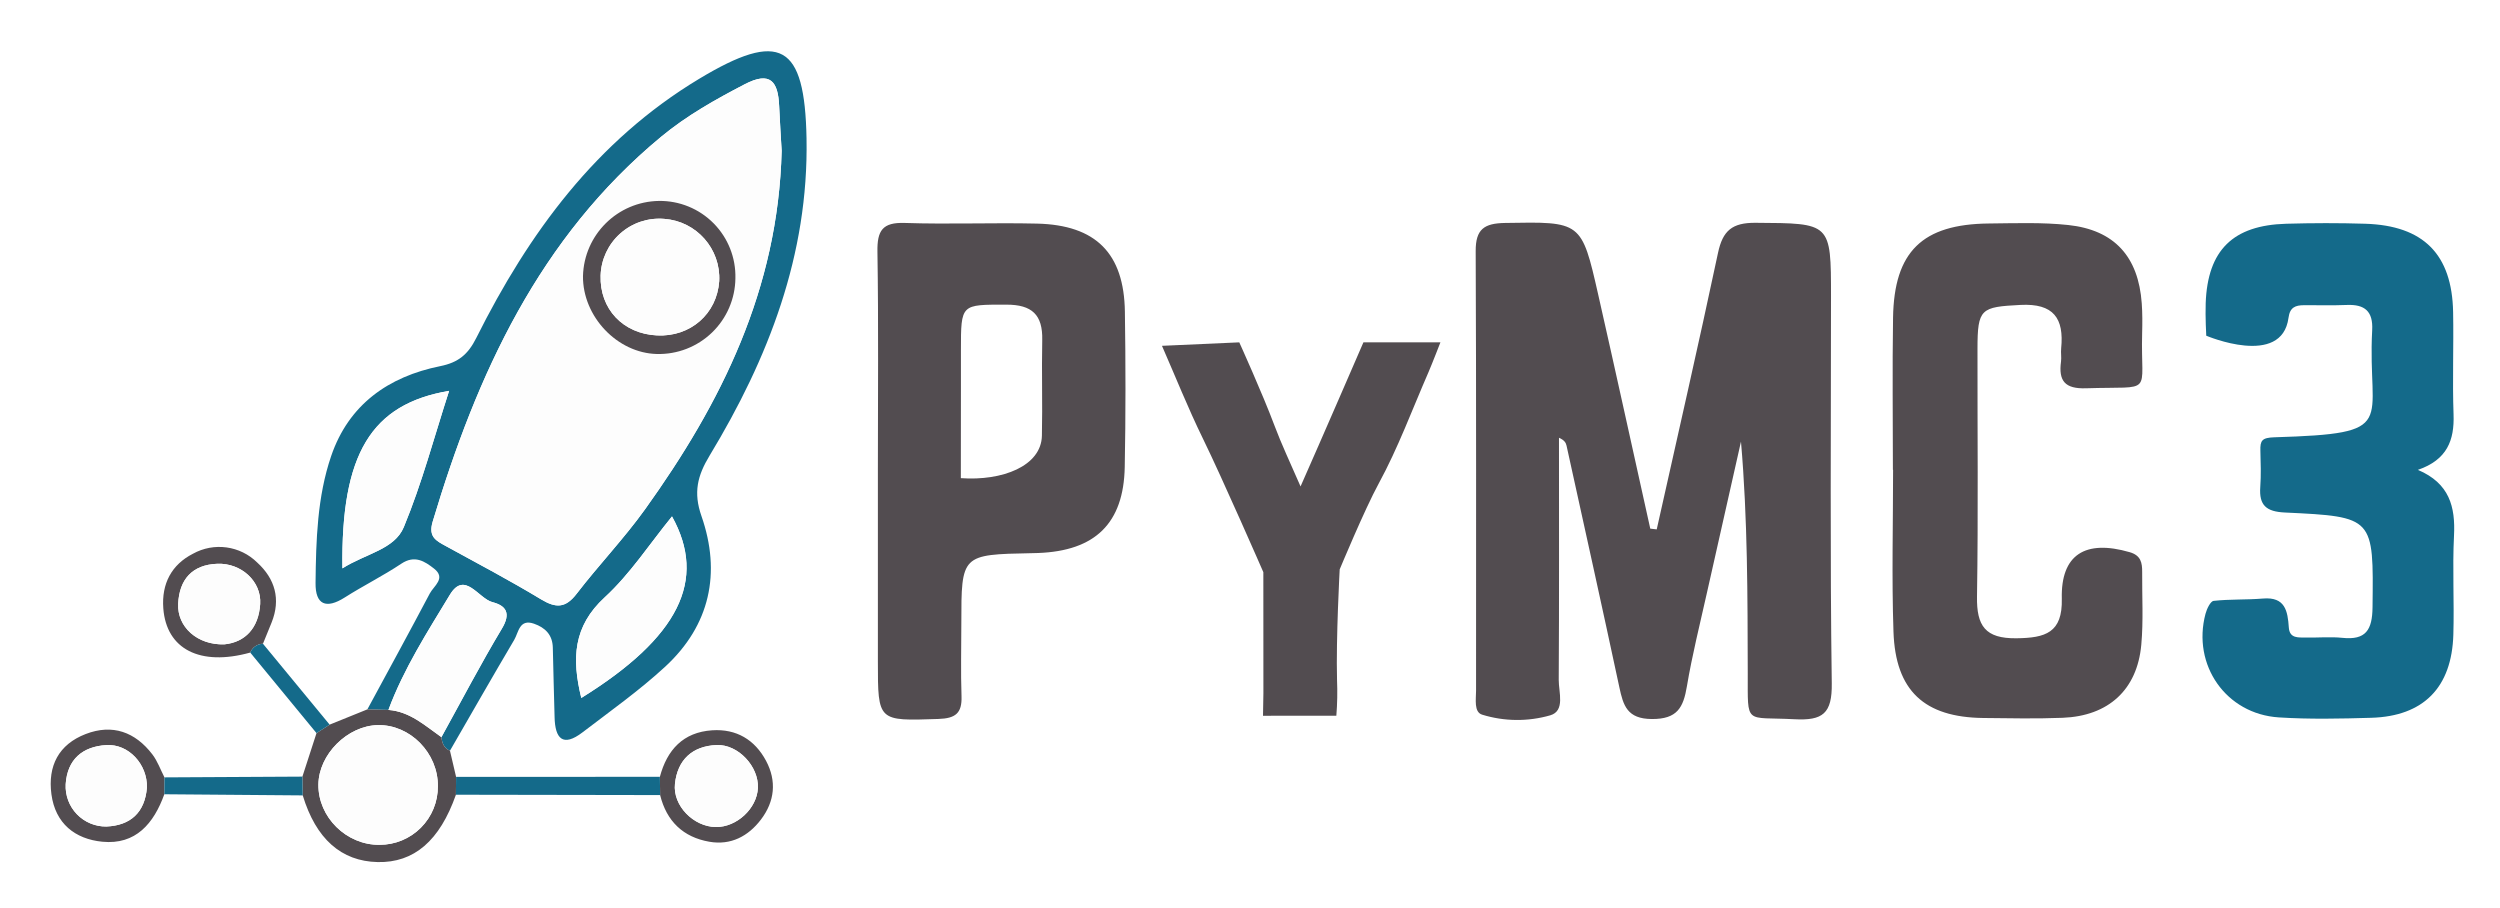
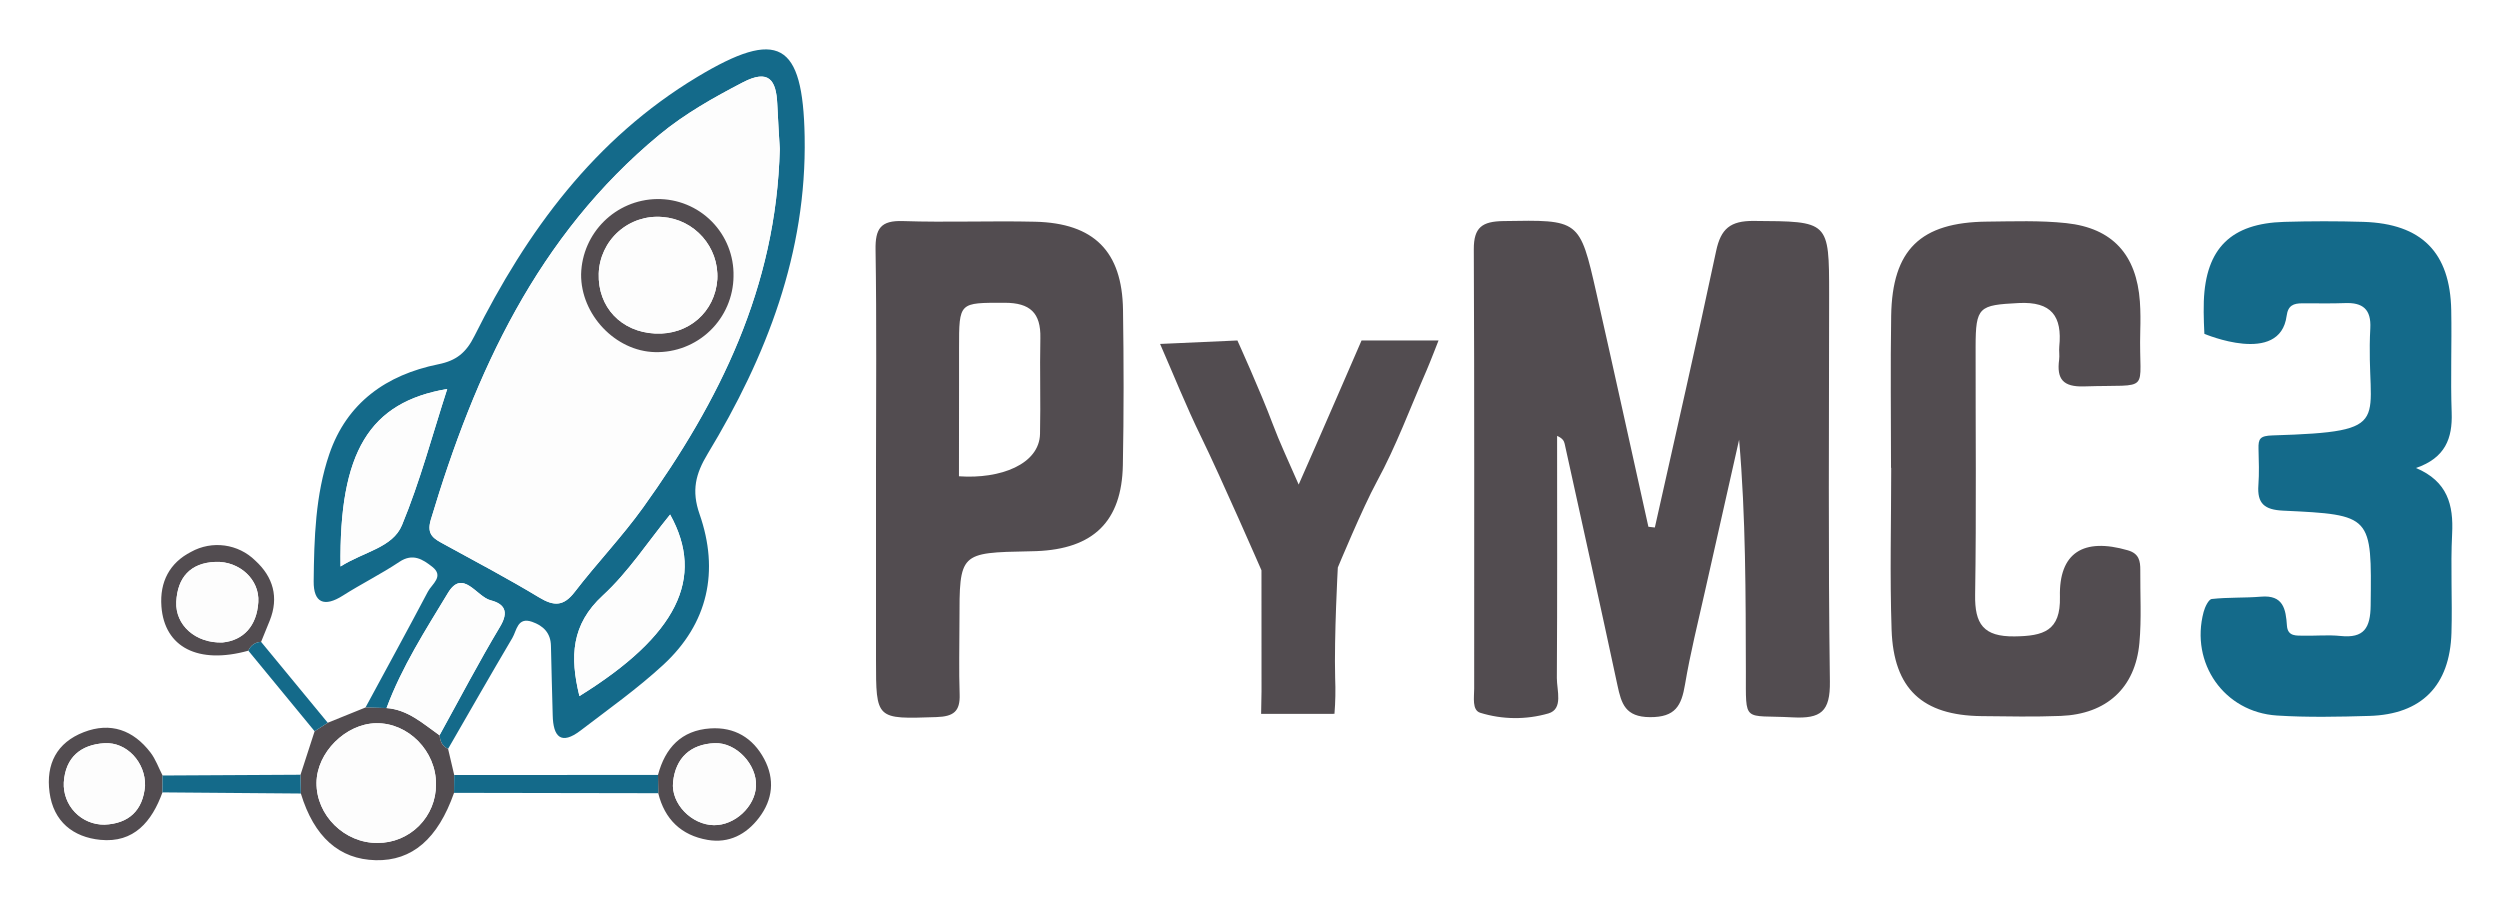
- <svg xmlns="http://www.w3.org/2000/svg" viewBox="-9.80 -10.80 665.60 241.60">
+ <svg xmlns="http://www.w3.org/2000/svg" role="img" viewBox="-9.30 -10.30 665.60 241.60">
  <defs>
    <style>.cls-1{fill:#524c50}.cls-2{fill:#146a8a}.cls-3{fill:#fdfdfd}</style>
  </defs>
  <path d="M431.287 130.143c5.474-24.532 11.097-49.032 16.316-73.618 1.26-5.936 3.775-8.048 9.995-8.005 20.087.139 20.089-.122 20.089 19.704 0 34.303-.275 68.61.203 102.908.113 8.056-2.397 9.96-9.95 9.558-13.326-.711-12.383 1.781-12.419-12.19-.052-20.488-.013-40.977-1.802-61.731q-4.538 20.136-9.07 40.274c-1.849 8.283-3.927 16.531-5.33 24.891-.947 5.644-2.56 8.739-9.323 8.7-6.588-.038-7.617-3.581-8.668-8.494-4.589-21.454-9.34-42.873-14.055-64.299-.167-.76-.573-1.466-2.01-2.092 0 21.484.064 42.968-.067 64.45-.02 3.298 1.772 8.266-2.252 9.447a31.748 31.748 0 0 1-18.141-.173c-2.237-.694-1.616-4.109-1.617-6.42-.013-38.995.075-77.99-.1-116.984-.027-5.879 2.273-7.414 7.827-7.509 20.28-.343 20.349-.535 24.8 19.107 4.698 20.741 9.242 41.517 13.854 62.278zm-207.361-15.854c0-19.363.188-38.728-.118-58.086-.09-5.618 1.333-7.848 7.296-7.645 11.721.4 23.47-.107 35.199.175 15.666.376 23.156 7.906 23.387 23.441.205 13.785.224 27.58-.04 41.363-.287 15-7.86 22.323-23.038 22.895-.586.022-1.173.034-1.76.045-18.705.368-18.704.368-18.706 18.715 0 6.454-.177 12.914.049 19.36.16 4.56-1.612 5.912-6.165 6.064-16.11.538-16.103.727-16.103-15.281v-51.046zm22.087 2.214c11.07.79 21.4-3.218 21.583-11.282.193-8.502-.094-17.015.09-25.518.146-6.696-2.728-9.396-9.518-9.392-12.13.007-12.13-.273-12.13 12.12v9.68m248.126 22.16c0-13.496-.172-26.995.042-40.489.28-17.61 7.79-24.908 25.543-25.079 7.034-.068 14.128-.342 21.095.404 12.325 1.321 18.69 8.436 19.577 20.863.188 2.629.175 5.281.102 7.918-.462 16.882 3.486 14.082-14.92 14.689-5.652.186-7.365-1.951-6.679-7.101.154-1.154-.078-2.355.039-3.517.801-8.013-1.994-12.035-10.842-11.576-10.536.547-11.423.945-11.435 11.653-.026 22.005.215 44.014-.128 66.014-.121 7.771 2.175 11.185 10.5 11.084 7.704-.094 12.297-1.44 12.077-10.545-.284-11.733 6.237-15.807 18.077-12.377 2.998.868 3.34 2.841 3.32 5.317-.05 6.454.349 12.948-.236 19.353-1.095 11.982-8.743 18.95-20.946 19.426-7.031.274-14.082.133-21.123.05-15.68-.183-23.374-7.23-23.908-22.96-.488-14.36-.104-28.75-.104-43.126z" class="cls-1" />
  <path d="M633.94 114.299c8.432 3.576 10.002 9.848 9.614 17.524-.442 8.77.087 17.583-.176 26.366-.422 14.078-7.96 21.704-21.852 22.116-8.196.243-16.433.419-24.605-.103-14.075-.9-23.15-13.956-19.53-27.576.347-1.301 1.312-3.354 2.17-3.45 4.343-.484 8.76-.252 13.123-.621 5.92-.502 6.592 3.302 6.89 7.71.202 3 2.607 2.634 4.592 2.675 3.222.066 6.475-.252 9.664.08 6.267.653 7.963-2.11 8.033-8.124.278-23.986.464-24.124-23.325-25.243-4.97-.234-6.92-1.91-6.563-6.787.235-3.206.114-6.445.03-9.666-.07-2.698.382-3.474 3.76-3.577 33.592-1.019 24.659-3.445 26.005-28.531.27-5.022-1.987-6.897-6.759-6.697-3.803.16-7.617.028-11.426.061-2.22.02-3.723.527-4.09 3.329-1.751 13.376-21.902 4.794-21.902 4.794s-.28-5.028-.15-8.662c.513-14.193 7.33-20.734 21.404-21.146 7.027-.205 14.07-.222 21.096-.001 15.495.487 23.088 8.139 23.375 23.535.17 9.08-.206 18.176.116 27.248.243 6.874-1.706 12.058-9.495 14.746zM88.01 178.06c5.558-10.28 11.171-20.532 16.627-30.867 1.054-1.999 4.392-4.051 1.122-6.609-2.491-1.949-5.144-3.687-8.71-1.307-4.86 3.245-10.136 5.86-15.073 8.999-4.962 3.155-7.827 1.922-7.764-3.852.123-11.406.448-22.94 4.16-33.816C83.05 96.904 93.608 89.469 107.42 86.68c4.765-.962 7.363-3.06 9.584-7.501 13.959-27.918 31.954-52.507 59.302-68.97 21.622-13.017 28.16-9.384 28.625 15.86.57 30.948-10.128 58.503-25.809 84.431-3.235 5.35-4.358 9.813-2.168 16.09 5.28 15.135 2.306 29.079-9.672 40.124-6.868 6.333-14.561 11.786-22.005 17.476-5.224 3.992-7.301 1.662-7.424-4.056-.131-6.152-.368-12.303-.47-18.456-.057-3.467-2.037-5.385-5.017-6.425-3.914-1.367-4.089 2.32-5.256 4.294-5.788 9.792-11.424 19.674-17.112 29.524-1.59-.68-2.104-2.038-2.276-3.612 5.34-9.667 10.453-19.47 16.126-28.938 2.416-4.033 1.123-6.057-2.52-6.996-3.764-.971-7.393-8.512-11.355-1.966-5.982 9.885-12.292 19.7-16.36 30.65zm110.3-148.708c-.183-3.217-.473-7.599-.67-11.985-.287-6.36-2.256-9.327-9.151-5.743-7.818 4.063-15.447 8.348-22.241 13.968-32.513 26.895-49.089 63.23-60.849 102.484-1.231 4.111.933 5.099 3.59 6.554 8.463 4.633 17.002 9.147 25.256 14.13 3.95 2.385 6.506 2.393 9.471-1.467 5.878-7.654 12.61-14.673 18.225-22.502 20.25-28.232 35.429-58.514 36.369-95.44zm-53.347 145.673c26.001-16.134 33.556-31.399 24.15-48.333-5.959 7.308-11.125 15.308-17.912 21.544-8.399 7.716-8.807 16.275-6.238 26.79zm-63.598-34.508c6.244-3.962 13.87-5.004 16.353-11 4.837-11.672 8.084-24.004 12.052-36.256-20.722 3.524-28.816 16.733-28.405 47.256z" class="cls-2" />
  <path d="M320.145 80.348s6.162 13.569 9.404 22.236c1.833 4.9 4.108 9.682 6.91 16.127 5.106-11.497 16.738-38.363 16.738-38.363h20.5s-2.29 5.907-3.177 7.942c-4.328 9.923-8.089 20.164-13.25 29.64-3.778 6.937-10.388 22.86-10.388 22.86s-1.006 18.302-.71 29.445a77.106 77.106 0 0 1-.185 9.516l-19.526.017.107-5.999-.015-32.23s-10.829-24.814-16.121-35.637c-3.951-8.081-7.287-16.463-10.87-24.632M88.01 178.06l5.606.152c5.722.436 9.74 4.18 14.105 7.248.172 1.574.685 2.932 2.276 3.612l1.632 6.967q-.023 2.373-.044 4.747c-4.311 12.263-11.153 18.15-20.841 17.933-9.717-.217-16.433-6.197-19.942-17.753q-.044-2.495-.092-4.997 1.88-5.788 3.756-11.582 1.743-1.135 3.493-2.26l10.052-4.066zm3.221 36.063a15.502 15.502 0 0 0 15.55-15.582c.09-8.838-7.385-16.458-15.978-16.288-8.099.16-15.749 7.805-15.835 15.824-.093 8.674 7.469 16.134 16.263 16.046zM56.822 162.94c-13.349 3.71-22.327-.884-23.144-11.77-.494-6.581 2.213-11.636 7.871-14.53a14.399 14.399 0 0 1 17.155 2.35c4.708 4.308 6.306 9.745 3.803 15.962-.758 1.882-1.531 3.758-2.296 5.64a3.784 3.784 0 0 0-3.39 2.348zm-6.874-2.19c5.558-.56 9.116-4.372 9.526-10.735.388-6.012-5.036-10.954-11.408-10.714-6.725.253-10.123 4.21-10.432 10.642-.295 6.127 5.086 11.057 12.314 10.807zm115.937 35.267c1.918-7.19 6.203-11.87 13.921-12.384 6.438-.428 11.35 2.504 14.35 8.133 2.868 5.38 2.317 10.793-1.363 15.633-3.4 4.473-8.036 6.895-13.72 5.91-6.983-1.208-11.413-5.472-13.12-12.426q-.032-2.43-.068-4.866zm14.896 13.372c5.558.063 10.943-4.93 11.201-10.384.27-5.716-5.247-11.697-11.035-11.443-6.427.282-10.367 3.926-11.05 10.329-.618 5.803 4.973 11.431 10.884 11.498zm-146.832-8.726c-2.802 7.77-7.596 13.517-16.526 12.637-7.228-.712-12.498-4.838-13.534-12.64-1.002-7.547 1.928-13.254 9.125-16.034 7.131-2.756 13.18-.547 17.75 5.421 1.382 1.805 2.165 4.068 3.222 6.121l-.037 4.495zm-4.637-1.765c.175-6.16-4.83-11.694-10.822-11.325-6.3.388-10.368 3.787-10.804 10.402a10.717 10.717 0 0 0 10.831 11.28c6.426-.278 10.246-3.727 10.795-10.357z" class="cls-1" />
  <path d="M165.885 196.017l.068 4.865-54.37-.094.046-4.75 54.256-.02zm-131.936 4.646l.037-4.495 36.725-.201.09 5q-18.428-.155-36.852-.304zm22.873-37.723a3.784 3.784 0 0 1 3.389-2.348l17.749 21.535q-1.75 1.127-3.494 2.26-8.819-10.718-17.644-21.447z" class="cls-2" />
  <path d="M198.31 29.352c-.94 36.925-16.12 67.207-36.37 95.439-5.615 7.829-12.346 14.848-18.224 22.502-2.965 3.86-5.522 3.852-9.47 1.468-8.255-4.984-16.794-9.498-25.256-14.131-2.658-1.455-4.822-2.443-3.59-6.554 11.76-39.253 28.335-75.589 60.848-102.484 6.794-5.62 14.423-9.905 22.241-13.968 6.895-3.584 8.864-.616 9.15 5.743.198 4.386.488 8.768.67 11.985zM185.993 63.28a20.093 20.093 0 0 0-20.351-20.585 20.541 20.541 0 0 0-20.229 20.019c-.103 10.75 9.147 20.499 19.675 20.734a20.385 20.385 0 0 0 20.905-20.168zm-41.03 111.745c-2.57-10.514-2.16-19.073 6.238-26.79 6.787-6.235 11.953-14.235 17.913-21.543 9.405 16.934 1.85 32.2-24.151 48.333zm-63.598-34.508c-.41-30.523 7.683-43.732 28.405-47.256-3.968 12.252-7.215 24.584-12.052 36.257-2.484 5.995-10.109 7.037-16.353 10.999zm26.356 44.943c-4.365-3.067-8.383-6.812-14.105-7.248 4.064-10.952 10.374-20.767 16.356-30.652 3.962-6.546 7.591.995 11.356 1.966 3.642.939 4.935 2.963 2.519 6.996-5.673 9.468-10.786 19.27-16.126 28.938zm-16.49 28.663c-8.794.088-16.356-7.372-16.263-16.046.086-8.02 7.736-15.664 15.835-15.824 8.593-.17 16.068 7.45 15.978 16.288a15.502 15.502 0 0 1-15.55 15.582zM49.948 160.75c-7.228.25-12.609-4.68-12.314-10.807.309-6.432 3.707-10.39 10.432-10.642 6.372-.24 11.796 4.702 11.408 10.714-.41 6.363-3.968 10.174-9.526 10.735zm130.832 48.64c-5.91-.068-11.501-5.696-10.882-11.5.682-6.402 4.622-10.046 11.05-10.328 5.787-.254 11.305 5.727 11.034 11.443-.258 5.455-5.643 10.447-11.201 10.384zM29.319 198.904c-.556 6.624-4.376 10.073-10.802 10.352a10.717 10.717 0 0 1-10.83-11.28c.435-6.616 4.503-10.015 10.803-10.403 5.992-.37 10.997 5.166 10.829 11.331z" class="cls-3" />
  <path d="M185.993 63.28a20.385 20.385 0 0 1-20.905 20.168c-10.528-.236-19.778-9.985-19.675-20.734a20.541 20.541 0 0 1 20.229-20.019 20.093 20.093 0 0 1 20.35 20.585zm-20.87 15.225c8.885.433 15.958-5.74 16.564-14.456a15.8 15.8 0 0 0-14.638-16.576 15.635 15.635 0 0 0-16.946 15.082c-.268 8.893 5.96 15.507 15.02 15.95z" class="cls-1" />
  <path d="M165.123 78.505c-9.06-.442-15.289-7.057-15.02-15.95a15.635 15.635 0 0 1 16.946-15.082 15.8 15.8 0 0 1 14.638 16.576c-.606 8.717-7.679 14.889-16.564 14.456z" class="cls-3" />
</svg>
